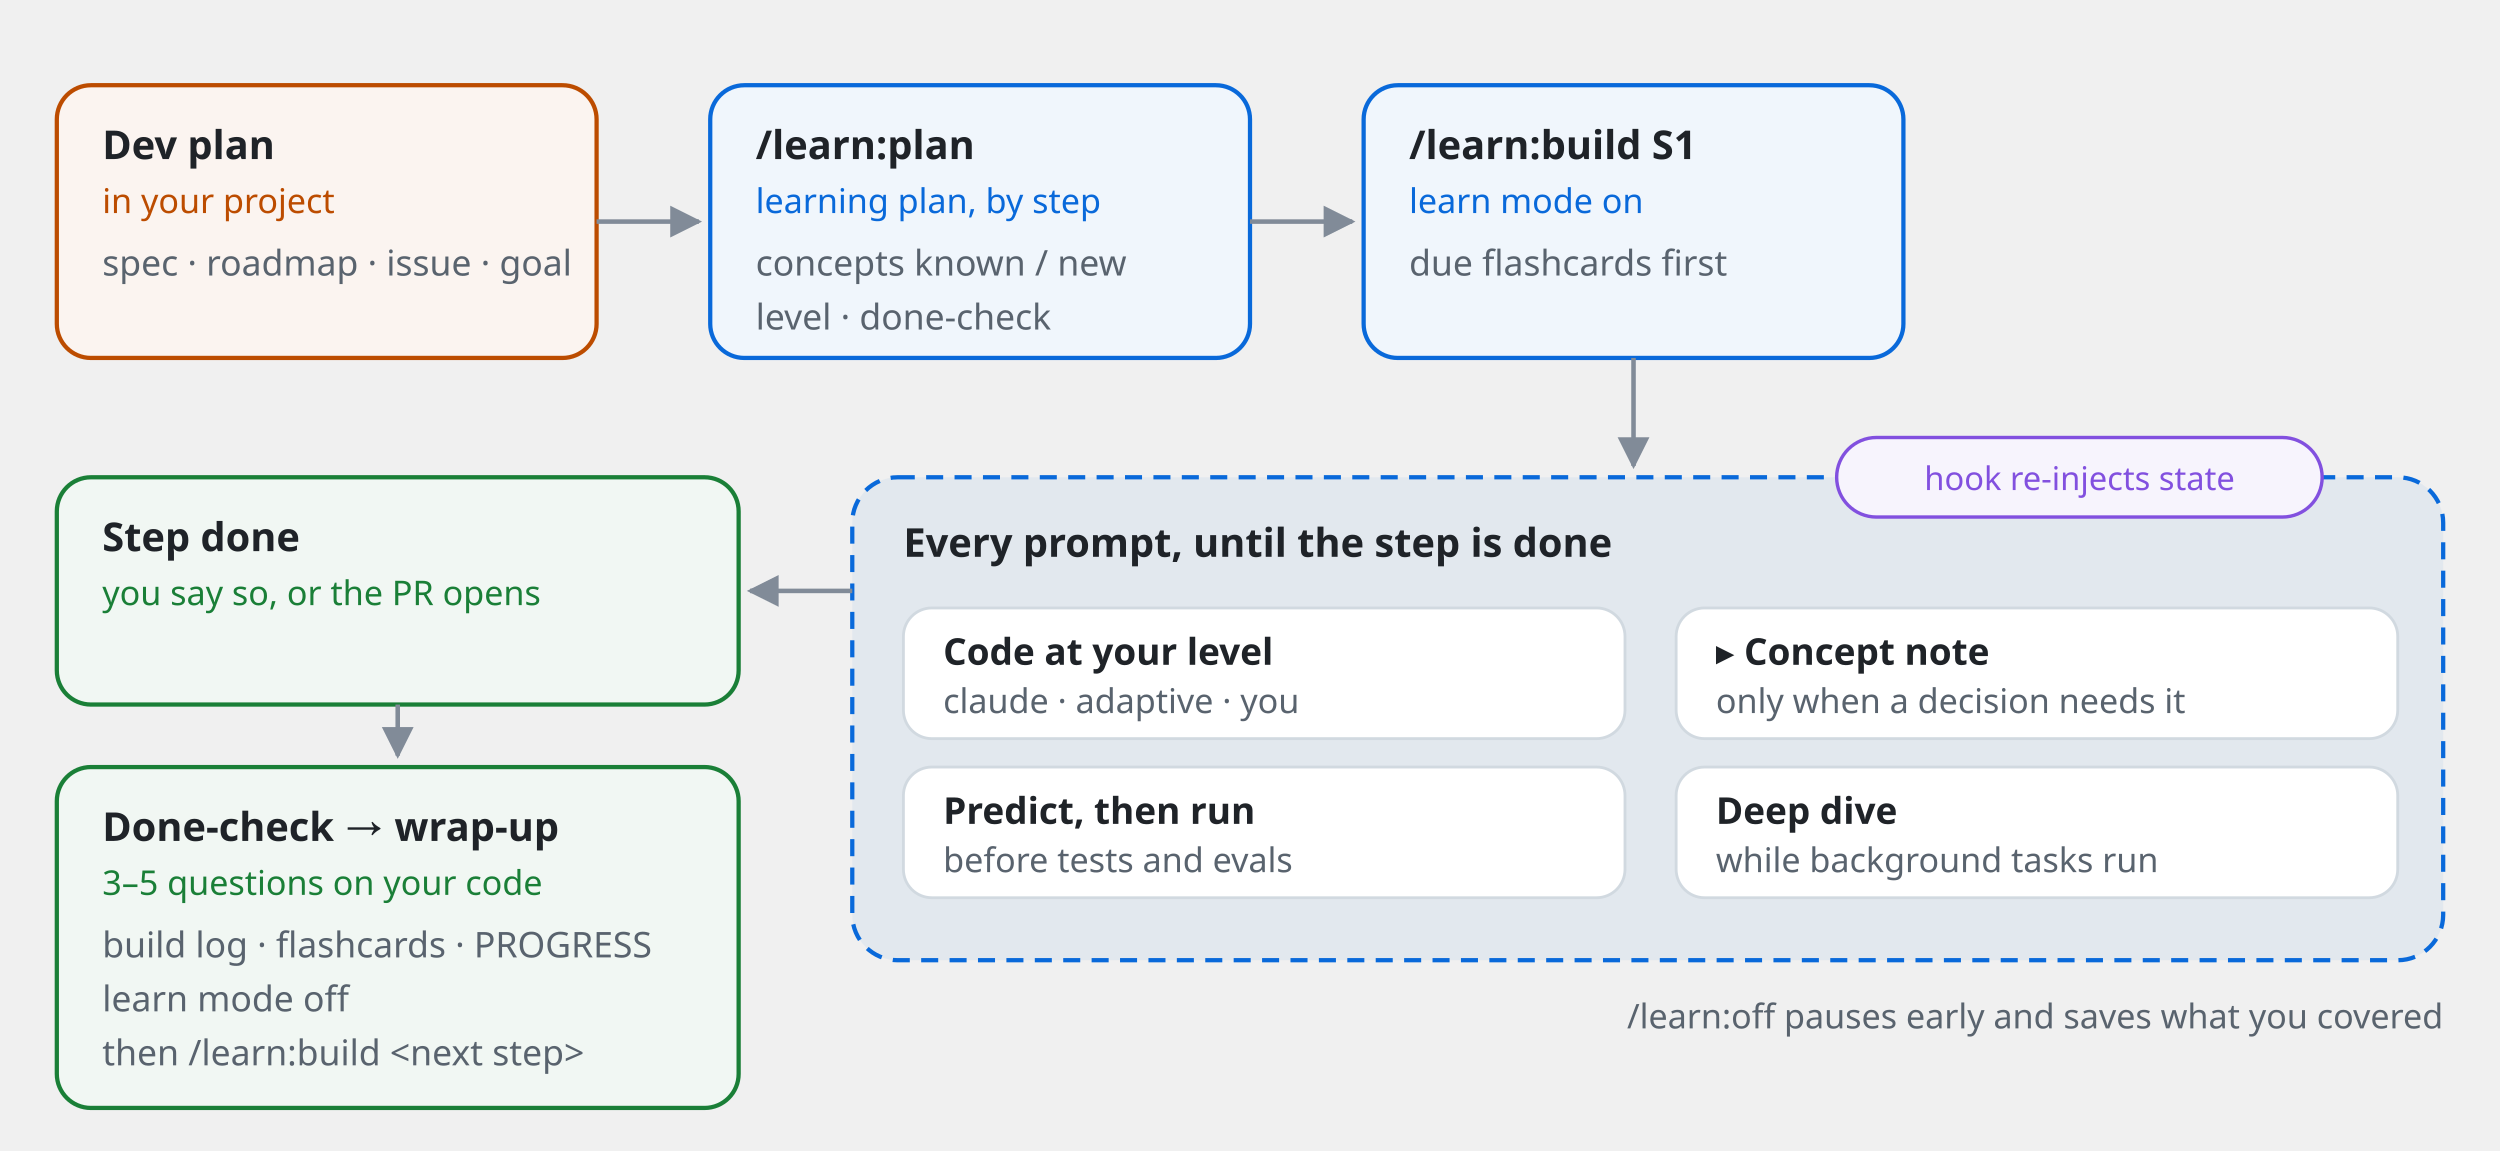
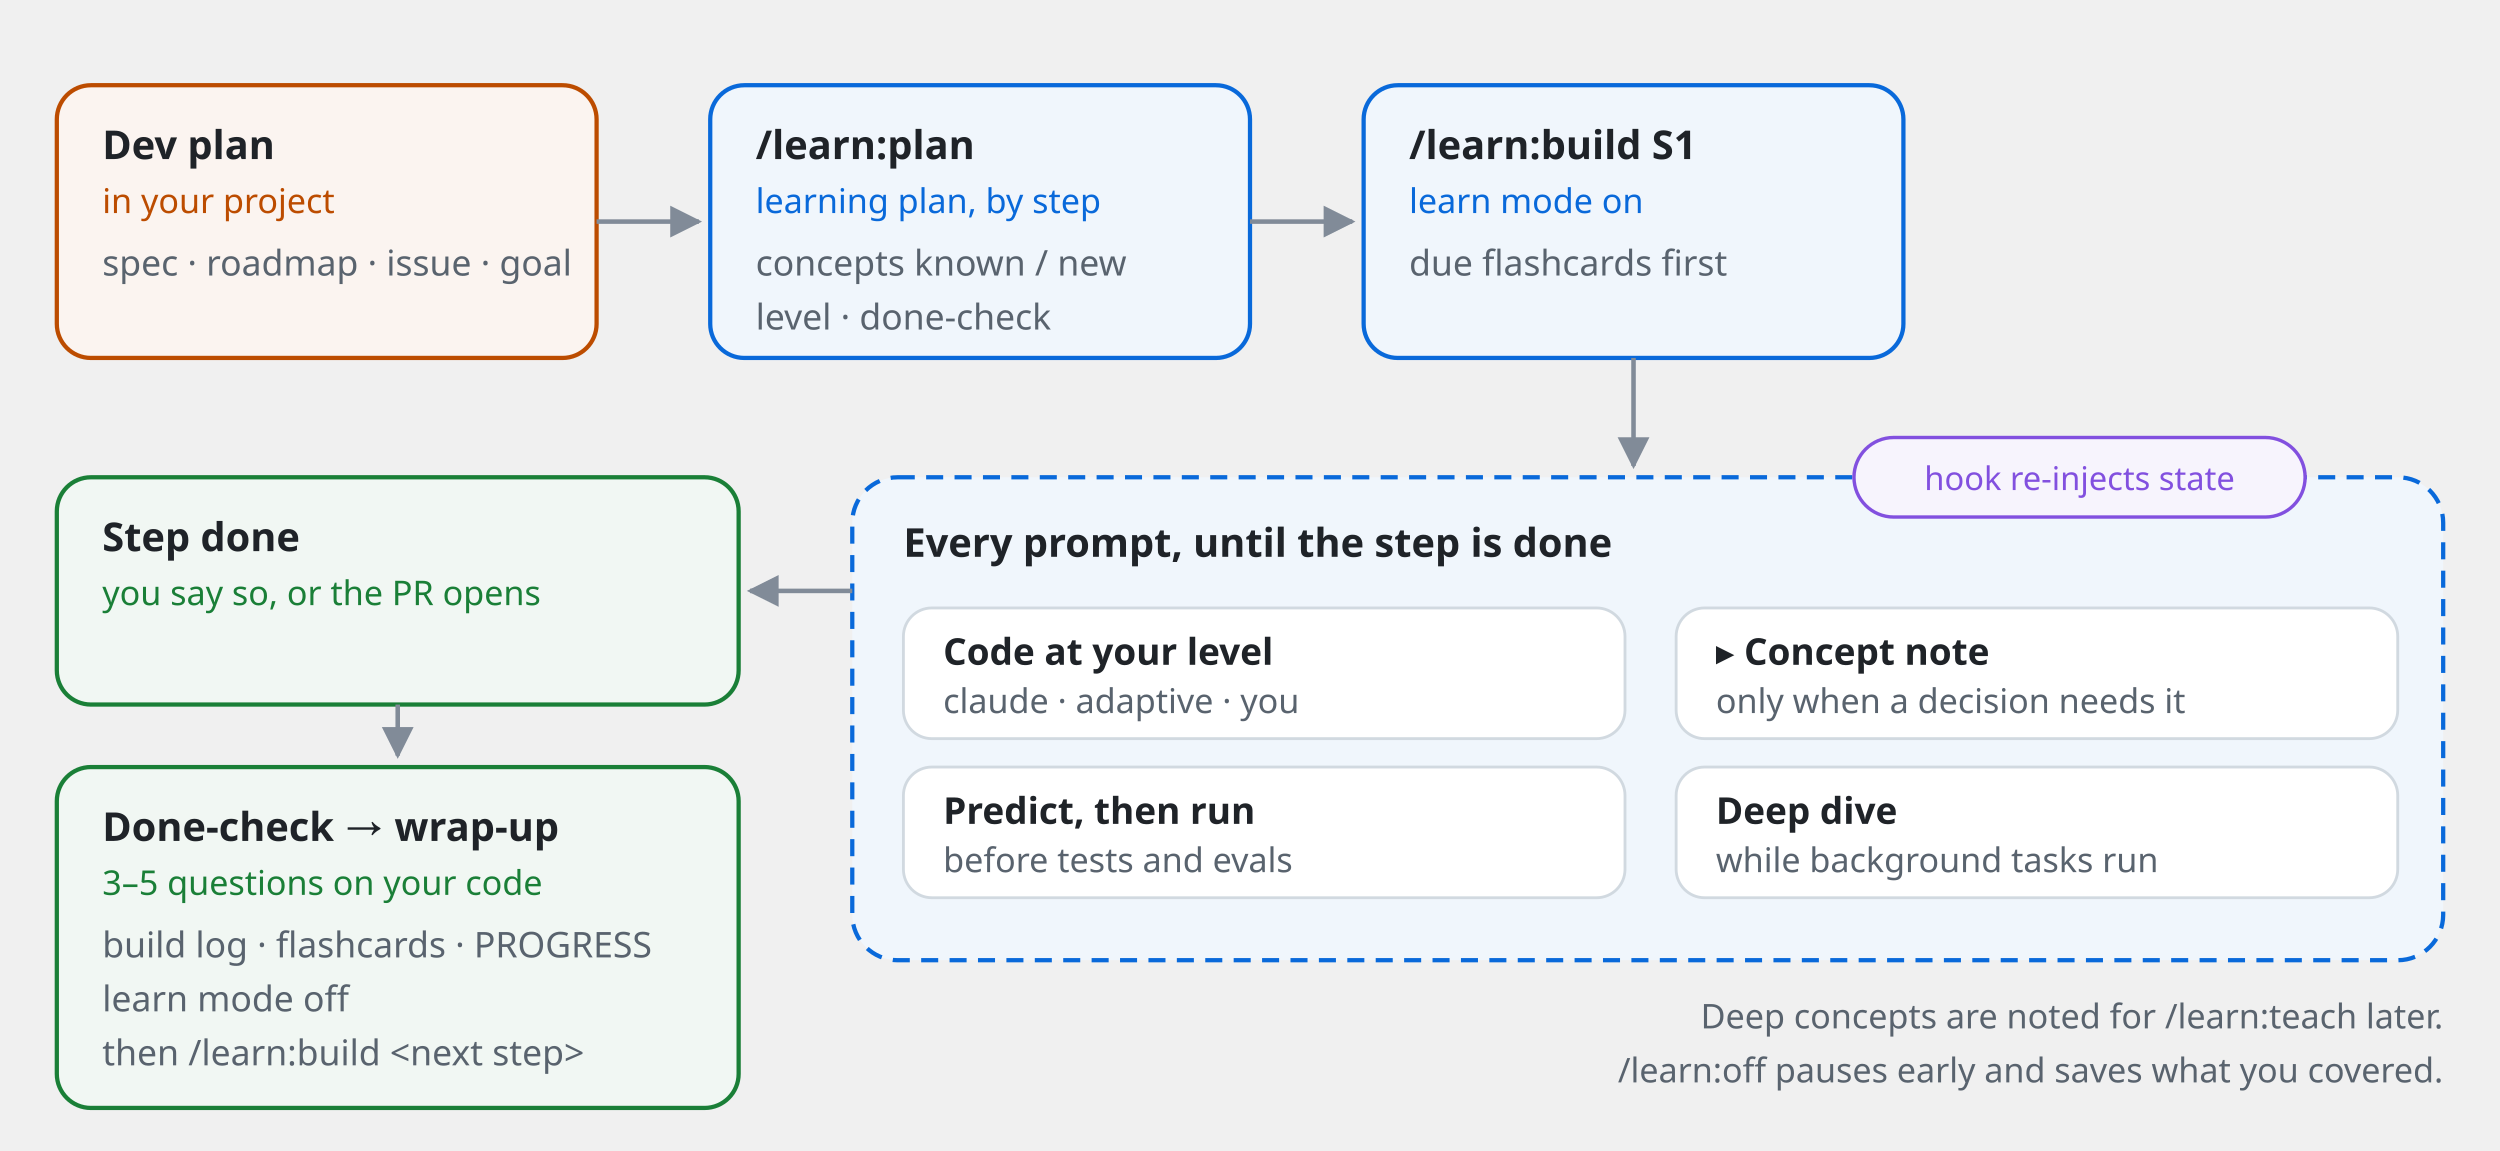
<svg xmlns="http://www.w3.org/2000/svg" width="880" height="405" viewBox="0 0 880 405" role="img" aria-labelledby="t d">
  <defs>
    <marker id="m-line" viewBox="0 0 10 10" refX="9" refY="5" markerWidth="7" markerHeight="7" orient="auto-start-reverse">
      <path d="M0,0 L10,5 L0,10 z" fill="#818b98" />
    </marker>
    <marker id="m-purple" viewBox="0 0 10 10" refX="9" refY="5" markerWidth="7" markerHeight="7" orient="auto-start-reverse">
      <path d="M0,0 L10,5 L0,10 z" fill="#8250df" />
    </marker>
    <marker id="m-green" viewBox="0 0 10 10" refX="9" refY="5" markerWidth="7" markerHeight="7" orient="auto-start-reverse">
      <path d="M0,0 L10,5 L0,10 z" fill="#1a7f37" />
    </marker>
    <marker id="m-blue" viewBox="0 0 10 10" refX="9" refY="5" markerWidth="7" markerHeight="7" orient="auto-start-reverse">
      <path d="M0,0 L10,5 L0,10 z" fill="#0969da" />
    </marker>
    <marker id="m-orange" viewBox="0 0 10 10" refX="9" refY="5" markerWidth="7" markerHeight="7" orient="auto-start-reverse">
      <path d="M0,0 L10,5 L0,10 z" fill="#bc4c00" />
    </marker>
  </defs>
  <rect x="20" y="30" width="190" height="96" rx="12" fill="#ffffff" />
  <rect x="20" y="30" width="190" height="96" rx="12" fill="#bc4c000f" stroke="#bc4c00" stroke-width="1.5" />
  <text x="36" y="56" font-family="-apple-system, BlinkMacSystemFont, 'Segoe UI', 'Noto Sans', Helvetica, Arial, sans-serif" font-size="14" font-weight="600" fill="#1f2328" text-anchor="start" xml:space="preserve">Dev plan</text>
  <text x="36" y="75" font-family="-apple-system, BlinkMacSystemFont, 'Segoe UI', 'Noto Sans', Helvetica, Arial, sans-serif" font-size="12" font-weight="400" fill="#bc4c00" text-anchor="start" xml:space="preserve">in your project</text>
  <text x="36" y="97" font-family="-apple-system, BlinkMacSystemFont, 'Segoe UI', 'Noto Sans', Helvetica, Arial, sans-serif" font-size="12.5" font-weight="400" fill="#59636e" text-anchor="start" xml:space="preserve">spec · roadmap · issue · goal</text>
  <rect x="250" y="30" width="190" height="96" rx="12" fill="#ffffff" />
  <rect x="250" y="30" width="190" height="96" rx="12" fill="#0969da0f" stroke="#0969da" stroke-width="1.5" />
  <text x="266" y="56" font-family="-apple-system, BlinkMacSystemFont, 'Segoe UI', 'Noto Sans', Helvetica, Arial, sans-serif" font-size="14" font-weight="600" fill="#1f2328" text-anchor="start" xml:space="preserve">/learn:plan</text>
  <text x="266" y="75" font-family="-apple-system, BlinkMacSystemFont, 'Segoe UI', 'Noto Sans', Helvetica, Arial, sans-serif" font-size="12" font-weight="400" fill="#0969da" text-anchor="start" xml:space="preserve">learning plan, by step</text>
  <text x="266" y="97" font-family="-apple-system, BlinkMacSystemFont, 'Segoe UI', 'Noto Sans', Helvetica, Arial, sans-serif" font-size="12.5" font-weight="400" fill="#59636e" text-anchor="start" xml:space="preserve">concepts known / new</text>
  <text x="266" y="116" font-family="-apple-system, BlinkMacSystemFont, 'Segoe UI', 'Noto Sans', Helvetica, Arial, sans-serif" font-size="12.5" font-weight="400" fill="#59636e" text-anchor="start" xml:space="preserve">level · done-check</text>
  <rect x="480" y="30" width="190" height="96" rx="12" fill="#ffffff" />
  <rect x="480" y="30" width="190" height="96" rx="12" fill="#0969da0f" stroke="#0969da" stroke-width="1.5" />
  <text x="496" y="56" font-family="-apple-system, BlinkMacSystemFont, 'Segoe UI', 'Noto Sans', Helvetica, Arial, sans-serif" font-size="14" font-weight="600" fill="#1f2328" text-anchor="start" xml:space="preserve">/learn:build S1</text>
  <text x="496" y="75" font-family="-apple-system, BlinkMacSystemFont, 'Segoe UI', 'Noto Sans', Helvetica, Arial, sans-serif" font-size="12" font-weight="400" fill="#0969da" text-anchor="start" xml:space="preserve">learn mode on</text>
  <text x="496" y="97" font-family="-apple-system, BlinkMacSystemFont, 'Segoe UI', 'Noto Sans', Helvetica, Arial, sans-serif" font-size="12.5" font-weight="400" fill="#59636e" text-anchor="start" xml:space="preserve">due flashcards first</text>
  <path d="M210,78 L246,78" fill="none" stroke="#818b98" stroke-width="1.6" marker-end="url(#m-line)" />
  <path d="M440,78 L476,78" fill="none" stroke="#818b98" stroke-width="1.6" marker-end="url(#m-line)" />
+   <rect x="300" y="168" width="560" height="170" rx="16" fill="#ffffff" />
  <rect x="300" y="168" width="560" height="170" rx="16" fill="#0969da0f" stroke="#0969da" stroke-width="1.5" stroke-dasharray="6 4" />
  <text x="318" y="196" font-family="-apple-system, BlinkMacSystemFont, 'Segoe UI', 'Noto Sans', Helvetica, Arial, sans-serif" font-size="14" font-weight="600" fill="#1f2328" text-anchor="start" xml:space="preserve">Every prompt, until the step is done</text>
-   <rect x="318" y="214" width="254" height="46" rx="10" fill="#ffffff" stroke="#d1d9e0" />
+   <rect x="318" y="214" width="254" height="46" rx="10" fill="#ffffff" />
+   <rect x="318" y="214" width="254" height="46" rx="10" fill="#ffffff" stroke="#d1d9e0" stroke-width="1" />
  <text x="332" y="234" font-family="-apple-system, BlinkMacSystemFont, 'Segoe UI', 'Noto Sans', Helvetica, Arial, sans-serif" font-size="13" font-weight="600" fill="#1f2328" text-anchor="start" xml:space="preserve">Code at your level</text>
  <text x="332" y="251" font-family="-apple-system, BlinkMacSystemFont, 'Segoe UI', 'Noto Sans', Helvetica, Arial, sans-serif" font-size="12" font-weight="400" fill="#59636e" text-anchor="start" xml:space="preserve">claude · adaptive · you</text>
-   <rect x="590" y="214" width="254" height="46" rx="10" fill="#ffffff" stroke="#d1d9e0" />
+   <rect x="590" y="214" width="254" height="46" rx="10" fill="#ffffff" />
+   <rect x="590" y="214" width="254" height="46" rx="10" fill="#ffffff" stroke="#d1d9e0" stroke-width="1" />
  <text x="604" y="234" font-family="-apple-system, BlinkMacSystemFont, 'Segoe UI', 'Noto Sans', Helvetica, Arial, sans-serif" font-size="13" font-weight="600" fill="#1f2328" text-anchor="start" xml:space="preserve">▸ Concept note</text>
  <text x="604" y="251" font-family="-apple-system, BlinkMacSystemFont, 'Segoe UI', 'Noto Sans', Helvetica, Arial, sans-serif" font-size="12" font-weight="400" fill="#59636e" text-anchor="start" xml:space="preserve">only when a decision needs it</text>
-   <rect x="318" y="270" width="254" height="46" rx="10" fill="#ffffff" stroke="#d1d9e0" />
+   <rect x="318" y="270" width="254" height="46" rx="10" fill="#ffffff" />
+   <rect x="318" y="270" width="254" height="46" rx="10" fill="#ffffff" stroke="#d1d9e0" stroke-width="1" />
  <text x="332" y="290" font-family="-apple-system, BlinkMacSystemFont, 'Segoe UI', 'Noto Sans', Helvetica, Arial, sans-serif" font-size="13" font-weight="600" fill="#1f2328" text-anchor="start" xml:space="preserve">Predict, then run</text>
  <text x="332" y="307" font-family="-apple-system, BlinkMacSystemFont, 'Segoe UI', 'Noto Sans', Helvetica, Arial, sans-serif" font-size="12" font-weight="400" fill="#59636e" text-anchor="start" xml:space="preserve">before tests and evals</text>
-   <rect x="590" y="270" width="254" height="46" rx="10" fill="#ffffff" stroke="#d1d9e0" />
+   <rect x="590" y="270" width="254" height="46" rx="10" fill="#ffffff" />
+   <rect x="590" y="270" width="254" height="46" rx="10" fill="#ffffff" stroke="#d1d9e0" stroke-width="1" />
  <text x="604" y="290" font-family="-apple-system, BlinkMacSystemFont, 'Segoe UI', 'Noto Sans', Helvetica, Arial, sans-serif" font-size="13" font-weight="600" fill="#1f2328" text-anchor="start" xml:space="preserve">Deep dive</text>
  <text x="604" y="307" font-family="-apple-system, BlinkMacSystemFont, 'Segoe UI', 'Noto Sans', Helvetica, Arial, sans-serif" font-size="12" font-weight="400" fill="#59636e" text-anchor="start" xml:space="preserve">while background tasks run</text>
-   <rect x="646.5" y="154" width="170.9" height="28" rx="14" fill="#ffffff" />
-   <rect x="646.5" y="154" width="170.9" height="28" rx="14" fill="#8250df0f" stroke="#8250df" stroke-width="1.2" />
+   <rect x="652.6" y="154" width="158.8" height="28" rx="14" fill="#ffffff" />
+   <rect x="652.6" y="154" width="158.8" height="28" rx="14" fill="#8250df0f" stroke="#8250df" stroke-width="1.2" />
  <text x="732" y="172.5" font-family="-apple-system, BlinkMacSystemFont, 'Segoe UI', 'Noto Sans', Helvetica, Arial, sans-serif" font-size="11.5" font-weight="500" fill="#8250df" text-anchor="middle" xml:space="preserve">hook re-injects state</text>
  <path d="M575,126 L575,164" fill="none" stroke="#818b98" stroke-width="1.6" marker-end="url(#m-line)" />
  <rect x="20" y="168" width="240" height="80" rx="12" fill="#ffffff" />
  <rect x="20" y="168" width="240" height="80" rx="12" fill="#1a7f370f" stroke="#1a7f37" stroke-width="1.5" />
  <text x="36" y="194" font-family="-apple-system, BlinkMacSystemFont, 'Segoe UI', 'Noto Sans', Helvetica, Arial, sans-serif" font-size="14" font-weight="600" fill="#1f2328" text-anchor="start" xml:space="preserve">Step done</text>
  <text x="36" y="213" font-family="-apple-system, BlinkMacSystemFont, 'Segoe UI', 'Noto Sans', Helvetica, Arial, sans-serif" font-size="12" font-weight="400" fill="#1a7f37" text-anchor="start" xml:space="preserve">you say so, or the PR opens</text>
  <path d="M300,208 L264,208" fill="none" stroke="#818b98" stroke-width="1.6" marker-end="url(#m-line)" />
  <rect x="20" y="270" width="240" height="120" rx="12" fill="#ffffff" />
  <rect x="20" y="270" width="240" height="120" rx="12" fill="#1a7f370f" stroke="#1a7f37" stroke-width="1.5" />
  <text x="36" y="296" font-family="-apple-system, BlinkMacSystemFont, 'Segoe UI', 'Noto Sans', Helvetica, Arial, sans-serif" font-size="14" font-weight="600" fill="#1f2328" text-anchor="start" xml:space="preserve">Done-check → wrap-up</text>
  <text x="36" y="315" font-family="-apple-system, BlinkMacSystemFont, 'Segoe UI', 'Noto Sans', Helvetica, Arial, sans-serif" font-size="12" font-weight="400" fill="#1a7f37" text-anchor="start" xml:space="preserve">3–5 questions on your code</text>
  <text x="36" y="337" font-family="-apple-system, BlinkMacSystemFont, 'Segoe UI', 'Noto Sans', Helvetica, Arial, sans-serif" font-size="12.5" font-weight="400" fill="#59636e" text-anchor="start" xml:space="preserve">build log · flashcards · PROGRESS</text>
  <text x="36" y="356" font-family="-apple-system, BlinkMacSystemFont, 'Segoe UI', 'Noto Sans', Helvetica, Arial, sans-serif" font-size="12.5" font-weight="400" fill="#59636e" text-anchor="start" xml:space="preserve">learn mode off</text>
  <text x="36" y="375" font-family="-apple-system, BlinkMacSystemFont, 'Segoe UI', 'Noto Sans', Helvetica, Arial, sans-serif" font-size="12.5" font-weight="400" fill="#59636e" text-anchor="start" xml:space="preserve">then /learn:build &lt;next step&gt;</text>
  <path d="M140,248 L140,266" fill="none" stroke="#818b98" stroke-width="1.6" marker-end="url(#m-line)" />
-   <text x="860" y="362" font-family="-apple-system, BlinkMacSystemFont, 'Segoe UI', 'Noto Sans', Helvetica, Arial, sans-serif" font-size="12" font-weight="400" fill="#59636e" text-anchor="end" xml:space="preserve">/learn:off pauses early and saves what you covered</text>
+   <text x="860" y="362" font-family="-apple-system, BlinkMacSystemFont, 'Segoe UI', 'Noto Sans', Helvetica, Arial, sans-serif" font-size="12" font-weight="400" fill="#59636e" text-anchor="end" xml:space="preserve">Deep concepts are noted for /learn:teach later.</text>
+   <text x="860" y="381" font-family="-apple-system, BlinkMacSystemFont, 'Segoe UI', 'Noto Sans', Helvetica, Arial, sans-serif" font-size="12" font-weight="400" fill="#59636e" text-anchor="end" xml:space="preserve">/learn:off pauses early and saves what you covered.</text>
</svg>
